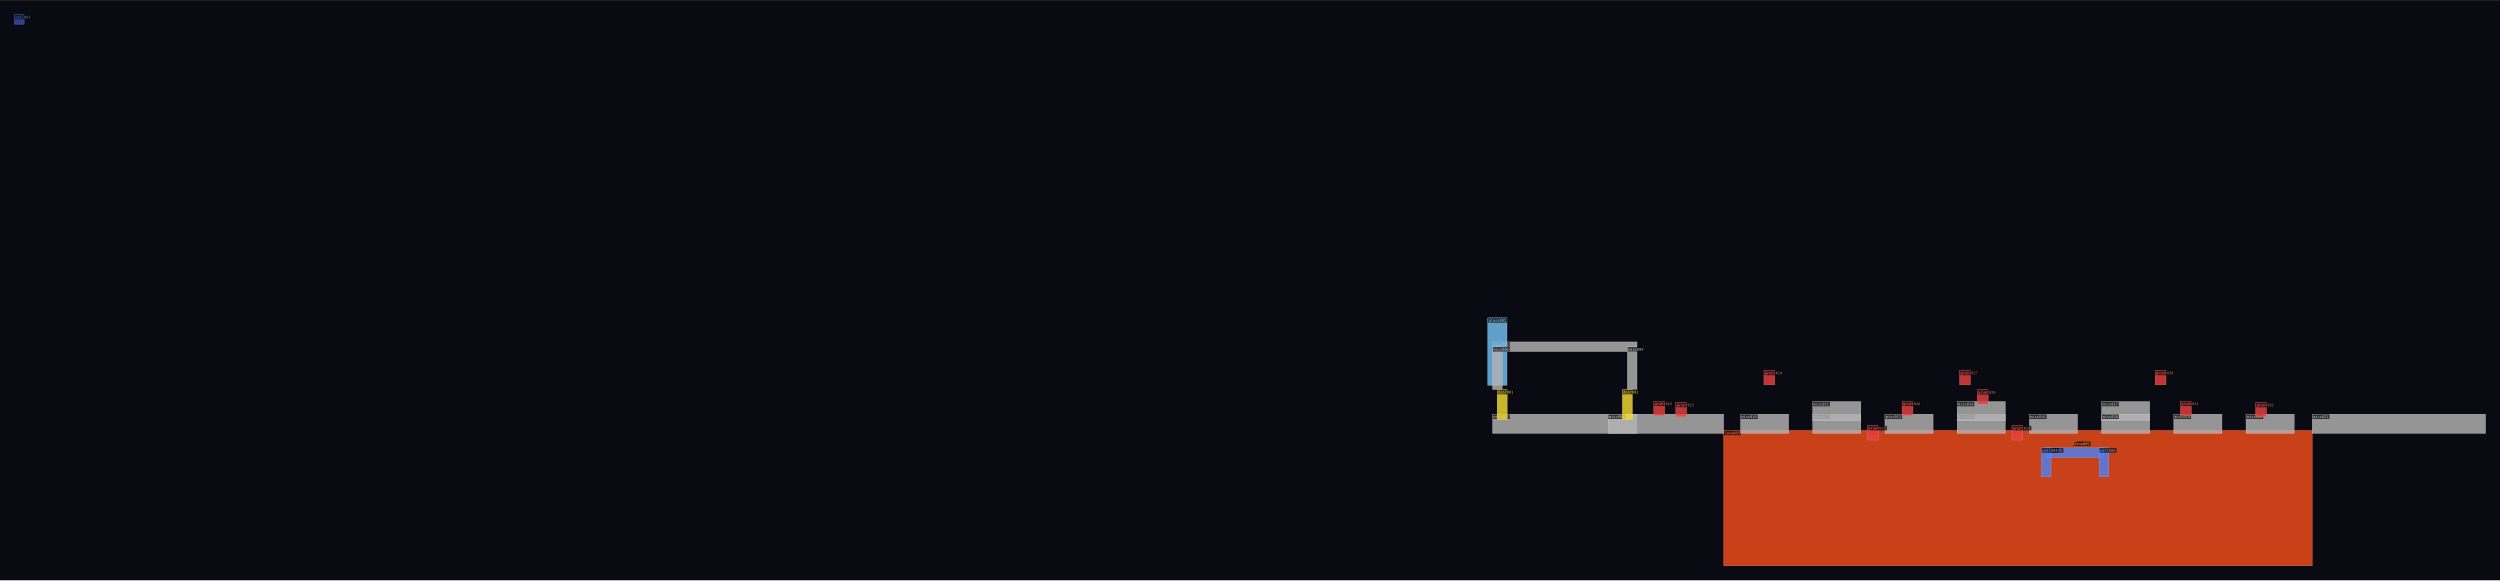
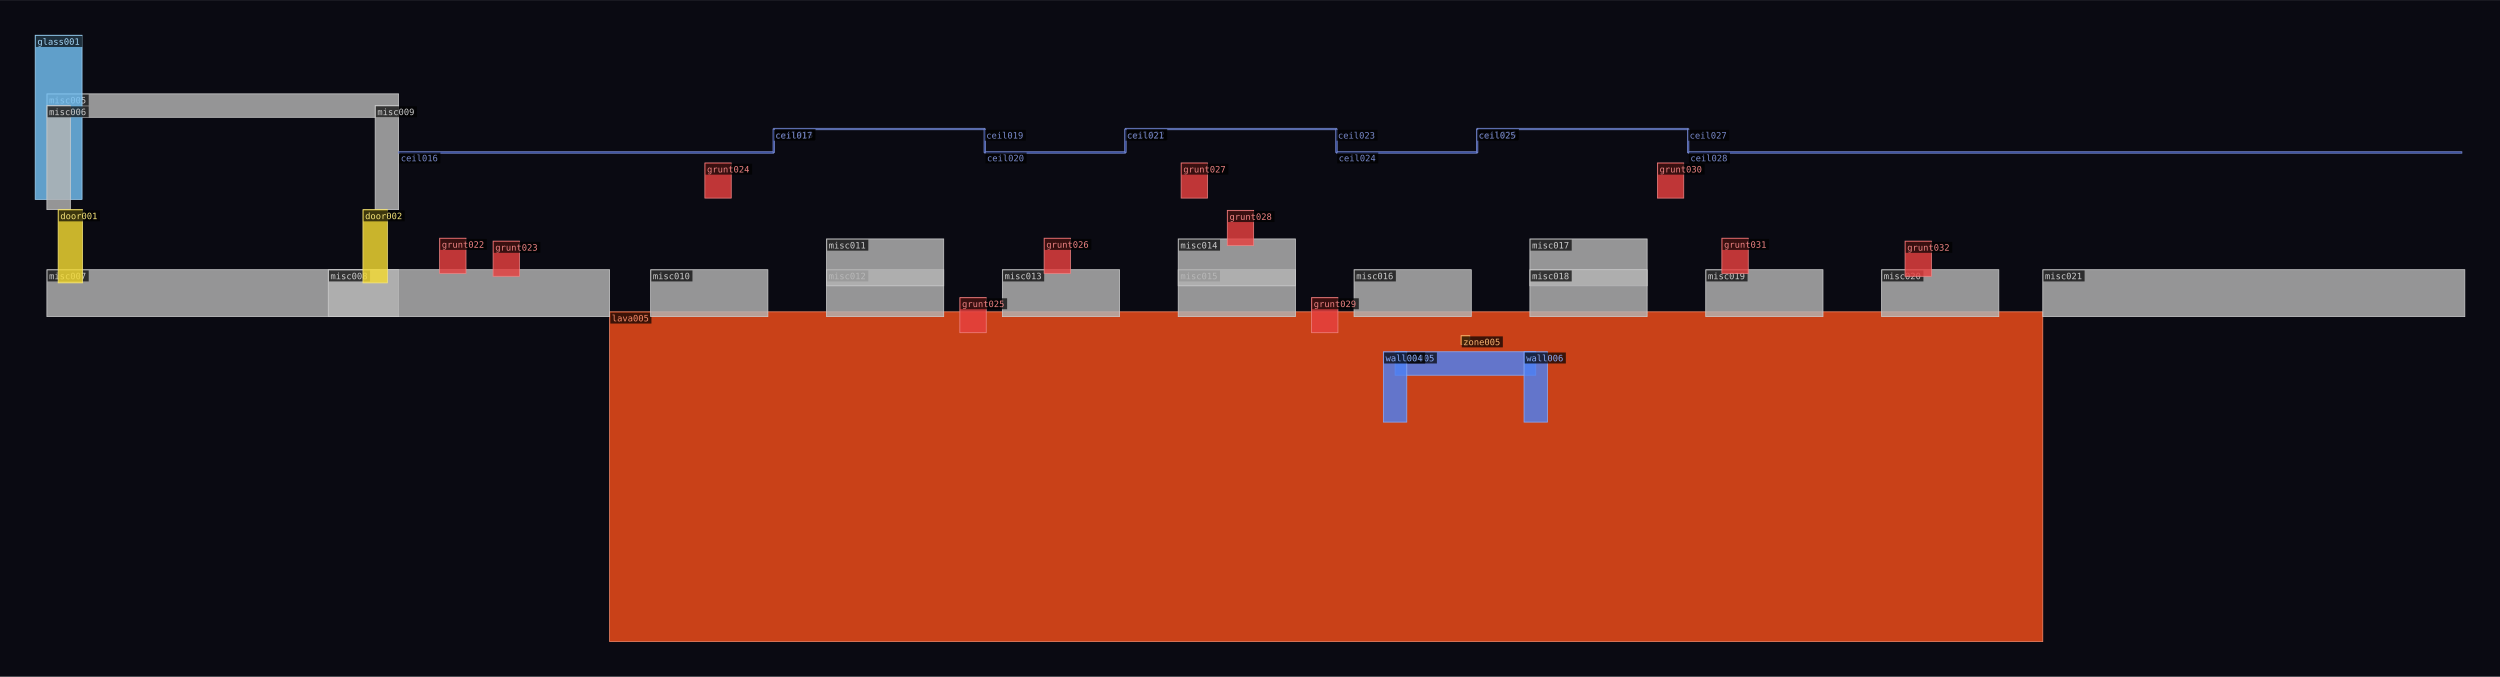
- <svg xmlns="http://www.w3.org/2000/svg" viewBox="-128 -128 16616 3856" width="2800" height="650" font-family="monospace">
-   <rect x="-128" y="-128" width="16616" height="3856" fill="#0a0a12" />
-   <rect x="11328" y="2732" width="3912" height="900" fill="#f24d1a" fill-opacity="0.82" stroke="#f78b6a" stroke-width="2" />
-   <rect x="11330" y="2734" width="112.16" height="30" fill="#000000" fill-opacity="0.7" />
-   <text x="11334" y="2758" font-size="24" fill="#f78b6a">lava005</text>
+ <svg xmlns="http://www.w3.org/2000/svg" viewBox="9664 1888 6824 1847" width="2800" height="758" font-family="monospace">
+   <rect x="9664" y="1888" width="6824" height="1847" fill="#0a0a12" />
+   <rect x="11328" y="2739" width="3912" height="900" fill="#f24d1a" fill-opacity="0.82" stroke="#f78b6a" stroke-width="2" />
+   <rect x="11330" y="2741" width="112.16" height="30" fill="#000000" fill-opacity="0.7" />
+   <text x="11334" y="2765" font-size="24" fill="#f78b6a">lava005</text>
  <rect x="15240" y="2624" width="1152" height="128" fill="#b3b3b3" fill-opacity="0.82" stroke="#cdcdcd" stroke-width="2" />
  <rect x="15242" y="2626" width="112.16" height="30" fill="#000000" fill-opacity="0.7" />
  <text x="15246" y="2650" font-size="24" fill="#cdcdcd">misc021</text>
  <rect x="9792" y="2624" width="960" height="128" fill="#b3b3b3" fill-opacity="0.82" stroke="#cdcdcd" stroke-width="2" />
  <rect x="9794" y="2626" width="112.16" height="30" fill="#000000" fill-opacity="0.7" />
  <text x="9798" y="2650" font-size="24" fill="#cdcdcd">misc007</text>
  <rect x="10560" y="2624" width="768" height="128" fill="#b3b3b3" fill-opacity="0.82" stroke="#cdcdcd" stroke-width="2" />
  <rect x="10562" y="2626" width="112.16" height="30" fill="#000000" fill-opacity="0.7" />
  <text x="10566" y="2650" font-size="24" fill="#cdcdcd">misc008</text>
  <rect x="9792" y="2144" width="960" height="64" fill="#b3b3b3" fill-opacity="0.82" stroke="#cdcdcd" stroke-width="2" />
  <rect x="9794" y="2146" width="112.16" height="30" fill="#000000" fill-opacity="0.7" />
  <text x="9798" y="2170" font-size="24" fill="#cdcdcd">misc005</text>
  <rect x="9760" y="1984" width="128" height="448" fill="#73bff2" fill-opacity="0.82" stroke="#a4d6f7" stroke-width="2" />
  <rect x="9762" y="1986" width="127.04" height="30" fill="#000000" fill-opacity="0.7" />
  <text x="9766" y="2010" font-size="24" fill="#a4d6f7">glass001</text>
  <rect x="12880" y="2624" width="320" height="128" fill="#b3b3b3" fill-opacity="0.82" stroke="#cdcdcd" stroke-width="2" />
  <rect x="12882" y="2626" width="112.16" height="30" fill="#000000" fill-opacity="0.7" />
  <text x="12886" y="2650" font-size="24" fill="#cdcdcd">misc015</text>
  <rect x="12400" y="2624" width="320" height="128" fill="#b3b3b3" fill-opacity="0.82" stroke="#cdcdcd" stroke-width="2" />
  <rect x="12402" y="2626" width="112.16" height="30" fill="#000000" fill-opacity="0.7" />
  <text x="12406" y="2650" font-size="24" fill="#cdcdcd">misc013</text>
  <rect x="11920" y="2624" width="320" height="128" fill="#b3b3b3" fill-opacity="0.82" stroke="#cdcdcd" stroke-width="2" />
  <rect x="11922" y="2626" width="112.16" height="30" fill="#000000" fill-opacity="0.7" />
  <text x="11926" y="2650" font-size="24" fill="#cdcdcd">misc012</text>
  <rect x="11440" y="2624" width="320" height="128" fill="#b3b3b3" fill-opacity="0.82" stroke="#cdcdcd" stroke-width="2" />
  <rect x="11442" y="2626" width="112.16" height="30" fill="#000000" fill-opacity="0.7" />
  <text x="11446" y="2650" font-size="24" fill="#cdcdcd">misc010</text>
  <rect x="13840" y="2540" width="320" height="128" fill="#b3b3b3" fill-opacity="0.82" stroke="#cdcdcd" stroke-width="2" />
  <rect x="13842" y="2542" width="112.16" height="30" fill="#000000" fill-opacity="0.7" />
  <text x="13846" y="2566" font-size="24" fill="#cdcdcd">misc017</text>
  <rect x="12880" y="2540" width="320" height="128" fill="#b3b3b3" fill-opacity="0.82" stroke="#cdcdcd" stroke-width="2" />
  <rect x="12882" y="2542" width="112.16" height="30" fill="#000000" fill-opacity="0.7" />
  <text x="12886" y="2566" font-size="24" fill="#cdcdcd">misc014</text>
  <rect x="13360" y="2624" width="320" height="128" fill="#b3b3b3" fill-opacity="0.82" stroke="#cdcdcd" stroke-width="2" />
  <rect x="13362" y="2626" width="112.16" height="30" fill="#000000" fill-opacity="0.7" />
  <text x="13366" y="2650" font-size="24" fill="#cdcdcd">misc016</text>
  <rect x="13840" y="2624" width="320" height="128" fill="#b3b3b3" fill-opacity="0.82" stroke="#cdcdcd" stroke-width="2" />
  <rect x="13842" y="2626" width="112.16" height="30" fill="#000000" fill-opacity="0.7" />
  <text x="13846" y="2650" font-size="24" fill="#cdcdcd">misc018</text>
  <rect x="11920" y="2540" width="320" height="128" fill="#b3b3b3" fill-opacity="0.82" stroke="#cdcdcd" stroke-width="2" />
  <rect x="11922" y="2542" width="112.16" height="30" fill="#000000" fill-opacity="0.7" />
  <text x="11926" y="2566" font-size="24" fill="#cdcdcd">misc011</text>
  <rect x="14320" y="2624" width="320" height="128" fill="#b3b3b3" fill-opacity="0.82" stroke="#cdcdcd" stroke-width="2" />
  <rect x="14322" y="2626" width="112.16" height="30" fill="#000000" fill-opacity="0.7" />
  <text x="14326" y="2650" font-size="24" fill="#cdcdcd">misc019</text>
  <rect x="14800" y="2624" width="320" height="128" fill="#b3b3b3" fill-opacity="0.82" stroke="#cdcdcd" stroke-width="2" />
  <rect x="14802" y="2626" width="112.16" height="30" fill="#000000" fill-opacity="0.7" />
  <text x="14806" y="2650" font-size="24" fill="#cdcdcd">misc020</text>
  <rect x="13472" y="2848" width="384" height="64" fill="#4d80f2" fill-opacity="0.82" stroke="#8bacf7" stroke-width="2" />
  <rect x="13474" y="2850" width="112.16" height="30" fill="#000000" fill-opacity="0.7" />
  <text x="13478" y="2874" font-size="24" fill="#8bacf7">wall005</text>
+   <rect x="10688" y="2176" width="64" height="284" fill="#b3b3b3" fill-opacity="0.82" stroke="#cdcdcd" stroke-width="2" />
+   <rect x="10690" y="2178" width="112.16" height="30" fill="#000000" fill-opacity="0.7" />
+   <text x="10694" y="2202" font-size="24" fill="#cdcdcd">misc009</text>
  <rect x="9792" y="2176" width="64" height="284" fill="#b3b3b3" fill-opacity="0.82" stroke="#cdcdcd" stroke-width="2" />
  <rect x="9794" y="2178" width="112.16" height="30" fill="#000000" fill-opacity="0.7" />
  <text x="9798" y="2202" font-size="24" fill="#cdcdcd">misc006</text>
-   <rect x="10688" y="2176" width="64" height="284" fill="#b3b3b3" fill-opacity="0.82" stroke="#cdcdcd" stroke-width="2" />
-   <rect x="10690" y="2178" width="112.16" height="30" fill="#000000" fill-opacity="0.7" />
-   <text x="10694" y="2202" font-size="24" fill="#cdcdcd">misc009</text>
  <rect x="10654.67" y="2460" width="66.67" height="200" fill="#f2d933" fill-opacity="0.82" stroke="#f7e67a" stroke-width="2" />
  <rect x="10656.67" y="2462" width="112.16" height="30" fill="#000000" fill-opacity="0.7" />
  <text x="10660.67" y="2486" font-size="24" fill="#f7e67a">door002</text>
  <rect x="9822.67" y="2460" width="66.67" height="200" fill="#f2d933" fill-opacity="0.82" stroke="#f7e67a" stroke-width="2" />
  <rect x="9824.67" y="2462" width="112.16" height="30" fill="#000000" fill-opacity="0.7" />
  <text x="9828.67" y="2486" font-size="24" fill="#f7e67a">door001</text>
  <rect x="13824" y="2848" width="64" height="192" fill="#4d80f2" fill-opacity="0.82" stroke="#8bacf7" stroke-width="2" />
  <rect x="13826" y="2850" width="112.16" height="30" fill="#000000" fill-opacity="0.7" />
  <text x="13830" y="2874" font-size="24" fill="#8bacf7">wall006</text>
  <rect x="13440" y="2848" width="64" height="192" fill="#4d80f2" fill-opacity="0.82" stroke="#8bacf7" stroke-width="2" />
  <rect x="13442" y="2850" width="112.16" height="30" fill="#000000" fill-opacity="0.7" />
  <text x="13446" y="2874" font-size="24" fill="#8bacf7">wall004</text>
+   <rect x="14272" y="2302" width="2112" height="4" fill="#334db3" fill-opacity="0.82" stroke="#7a8bcd" stroke-width="2" />
+   <rect x="14274" y="2304" width="112.16" height="30" fill="#000000" fill-opacity="0.7" />
+   <text x="14278" y="2328" font-size="24" fill="#7a8bcd">ceil028</text>
+   <rect x="12284" y="2700" width="72" height="96" fill="#e64040" fill-opacity="0.82" stroke="#ee8383" stroke-width="2" />
+   <rect x="12286" y="2702" width="127.04" height="30" fill="#000000" fill-opacity="0.7" />
+   <text x="12290" y="2726" font-size="24" fill="#ee8383">grunt025</text>
+   <rect x="14864" y="2545.99" width="72" height="96" fill="#e64040" fill-opacity="0.82" stroke="#ee8383" stroke-width="2" />
+   <rect x="14866" y="2547.99" width="127.04" height="30" fill="#000000" fill-opacity="0.7" />
+   <text x="14870" y="2571.99" font-size="24" fill="#ee8383">grunt032</text>
+   <rect x="13014" y="2461.94" width="72" height="96" fill="#e64040" fill-opacity="0.82" stroke="#ee8383" stroke-width="2" />
+   <rect x="13016" y="2463.94" width="127.04" height="30" fill="#000000" fill-opacity="0.7" />
+   <text x="13020" y="2487.94" font-size="24" fill="#ee8383">grunt028</text>
+   <rect x="11009.92" y="2545.93" width="72" height="96" fill="#e64040" fill-opacity="0.82" stroke="#ee8383" stroke-width="2" />
+   <rect x="11011.92" y="2547.93" width="127.04" height="30" fill="#000000" fill-opacity="0.7" />
+   <text x="11015.92" y="2571.93" font-size="24" fill="#ee8383">grunt023</text>
+   <rect x="14187.99" y="2332.55" width="72" height="96" fill="#e64040" fill-opacity="0.82" stroke="#ee8383" stroke-width="2" />
+   <rect x="14189.99" y="2334.55" width="127.04" height="30" fill="#000000" fill-opacity="0.7" />
+   <text x="14193.99" y="2358.55" font-size="24" fill="#ee8383">grunt030</text>
+   <rect x="12887.99" y="2332.55" width="72" height="96" fill="#e64040" fill-opacity="0.82" stroke="#ee8383" stroke-width="2" />
+   <rect x="12889.99" y="2334.55" width="127.04" height="30" fill="#000000" fill-opacity="0.7" />
+   <text x="12893.99" y="2358.55" font-size="24" fill="#ee8383">grunt027</text>
+   <rect x="11587.99" y="2332.55" width="72" height="96" fill="#e64040" fill-opacity="0.82" stroke="#ee8383" stroke-width="2" />
+   <rect x="11589.99" y="2334.55" width="127.04" height="30" fill="#000000" fill-opacity="0.7" />
+   <text x="11593.99" y="2358.55" font-size="24" fill="#ee8383">grunt024</text>
+   <rect x="14364" y="2537.99" width="72" height="96" fill="#e64040" fill-opacity="0.82" stroke="#ee8383" stroke-width="2" />
+   <rect x="14366" y="2539.99" width="127.04" height="30" fill="#000000" fill-opacity="0.7" />
+   <text x="14370" y="2563.99" font-size="24" fill="#ee8383">grunt031</text>
+   <rect x="12514" y="2537.99" width="72" height="96" fill="#e64040" fill-opacity="0.82" stroke="#ee8383" stroke-width="2" />
+   <rect x="12516" y="2539.99" width="127.04" height="30" fill="#000000" fill-opacity="0.7" />
+   <text x="12520" y="2563.99" font-size="24" fill="#ee8383">grunt026</text>
  <rect x="10864" y="2537.99" width="72" height="96" fill="#e64040" fill-opacity="0.82" stroke="#ee8383" stroke-width="2" />
  <rect x="10866" y="2539.99" width="127.04" height="30" fill="#000000" fill-opacity="0.7" />
  <text x="10870" y="2563.99" font-size="24" fill="#ee8383">grunt022</text>
-   <rect x="12514" y="2537.99" width="72" height="96" fill="#e64040" fill-opacity="0.82" stroke="#ee8383" stroke-width="2" />
-   <rect x="12516" y="2539.99" width="127.04" height="30" fill="#000000" fill-opacity="0.7" />
-   <text x="12520" y="2563.99" font-size="24" fill="#ee8383">grunt026</text>
-   <rect x="14364" y="2537.99" width="72" height="96" fill="#e64040" fill-opacity="0.82" stroke="#ee8383" stroke-width="2" />
-   <rect x="14366" y="2539.99" width="127.04" height="30" fill="#000000" fill-opacity="0.7" />
-   <text x="14370" y="2563.99" font-size="24" fill="#ee8383">grunt031</text>
-   <rect x="11595.99" y="2332.95" width="72" height="96" fill="#e64040" fill-opacity="0.82" stroke="#ee8383" stroke-width="2" />
-   <rect x="11597.99" y="2334.95" width="127.04" height="30" fill="#000000" fill-opacity="0.7" />
-   <text x="11601.99" y="2358.95" font-size="24" fill="#ee8383">grunt024</text>
-   <rect x="12895.99" y="2332.95" width="72" height="96" fill="#e64040" fill-opacity="0.82" stroke="#ee8383" stroke-width="2" />
-   <rect x="12897.99" y="2334.95" width="127.04" height="30" fill="#000000" fill-opacity="0.7" />
-   <text x="12901.99" y="2358.95" font-size="24" fill="#ee8383">grunt027</text>
-   <rect x="14195.99" y="2332.95" width="72" height="96" fill="#e64040" fill-opacity="0.82" stroke="#ee8383" stroke-width="2" />
-   <rect x="14197.99" y="2334.95" width="127.04" height="30" fill="#000000" fill-opacity="0.7" />
-   <text x="14201.99" y="2358.95" font-size="24" fill="#ee8383">grunt030</text>
-   <rect x="11009.92" y="2545.93" width="72" height="96" fill="#e64040" fill-opacity="0.82" stroke="#ee8383" stroke-width="2" />
-   <rect x="11011.92" y="2547.93" width="127.04" height="30" fill="#000000" fill-opacity="0.7" />
-   <text x="11015.92" y="2571.93" font-size="24" fill="#ee8383">grunt023</text>
-   <rect x="13014" y="2461.94" width="72" height="96" fill="#e64040" fill-opacity="0.82" stroke="#ee8383" stroke-width="2" />
-   <rect x="13016" y="2463.94" width="127.04" height="30" fill="#000000" fill-opacity="0.7" />
-   <text x="13020" y="2487.94" font-size="24" fill="#ee8383">grunt028</text>
-   <rect x="14864" y="2545.99" width="72" height="96" fill="#e64040" fill-opacity="0.82" stroke="#ee8383" stroke-width="2" />
-   <rect x="14866" y="2547.99" width="127.04" height="30" fill="#000000" fill-opacity="0.7" />
-   <text x="14870" y="2571.99" font-size="24" fill="#ee8383">grunt032</text>
-   <rect x="12284" y="2700" width="72" height="96" fill="#e64040" fill-opacity="0.82" stroke="#ee8383" stroke-width="2" />
-   <rect x="12286" y="2702" width="127.04" height="30" fill="#000000" fill-opacity="0.7" />
-   <text x="12290" y="2726" font-size="24" fill="#ee8383">grunt025</text>
  <rect x="13244" y="2700" width="72" height="96" fill="#e64040" fill-opacity="0.82" stroke="#ee8383" stroke-width="2" />
  <rect x="13246" y="2702" width="127.04" height="30" fill="#000000" fill-opacity="0.7" />
  <text x="13250" y="2726" font-size="24" fill="#ee8383">grunt029</text>
-   <rect x="-32" y="-32" width="64" height="64" fill="#334db3" fill-opacity="0.82" stroke="#7a8bcd" stroke-width="2" />
-   <rect x="-30" y="-30" width="112.16" height="30" fill="#000000" fill-opacity="0.7" />
-   <text x="-26" y="-6" font-size="24" fill="#7a8bcd">ceil003</text>
+   <rect x="10752" y="2302" width="1024" height="4" fill="#334db3" fill-opacity="0.82" stroke="#7a8bcd" stroke-width="2" />
+   <rect x="10754" y="2304" width="112.16" height="30" fill="#000000" fill-opacity="0.7" />
+   <text x="10758" y="2328" font-size="24" fill="#7a8bcd">ceil016</text>
+   <rect x="13696" y="2238" width="576" height="4" fill="#334db3" fill-opacity="0.82" stroke="#7a8bcd" stroke-width="2" />
+   <rect x="13698" y="2240" width="112.16" height="30" fill="#000000" fill-opacity="0.7" />
+   <text x="13702" y="2264" font-size="24" fill="#7a8bcd">ceil026</text>
+   <rect x="12736" y="2238" width="576" height="4" fill="#334db3" fill-opacity="0.82" stroke="#7a8bcd" stroke-width="2" />
+   <rect x="12738" y="2240" width="112.16" height="30" fill="#000000" fill-opacity="0.7" />
+   <text x="12742" y="2264" font-size="24" fill="#7a8bcd">ceil022</text>
+   <rect x="11776" y="2238" width="576" height="4" fill="#334db3" fill-opacity="0.82" stroke="#7a8bcd" stroke-width="2" />
+   <rect x="11778" y="2240" width="112.16" height="30" fill="#000000" fill-opacity="0.7" />
+   <text x="11782" y="2264" font-size="24" fill="#7a8bcd">ceil018</text>
+   <rect x="13312" y="2302" width="384" height="4" fill="#334db3" fill-opacity="0.82" stroke="#7a8bcd" stroke-width="2" />
+   <rect x="13314" y="2304" width="112.16" height="30" fill="#000000" fill-opacity="0.7" />
+   <text x="13318" y="2328" font-size="24" fill="#7a8bcd">ceil024</text>
+   <rect x="12352" y="2302" width="384" height="4" fill="#334db3" fill-opacity="0.82" stroke="#7a8bcd" stroke-width="2" />
+   <rect x="12354" y="2304" width="112.16" height="30" fill="#000000" fill-opacity="0.7" />
+   <text x="12358" y="2328" font-size="24" fill="#7a8bcd">ceil020</text>
  <rect x="13652" y="2804" width="24" height="24" fill="#f28c26" fill-opacity="0.82" stroke="#f7b472" stroke-width="2" />
  <rect x="13654" y="2806" width="112.16" height="30" fill="#000000" fill-opacity="0.7" />
  <text x="13658" y="2830" font-size="24" fill="#f7b472">zone005</text>
+   <rect x="13694" y="2240" width="4" height="64" fill="#334db3" fill-opacity="0.82" stroke="#7a8bcd" stroke-width="2" />
+   <rect x="13696" y="2242" width="112.16" height="30" fill="#000000" fill-opacity="0.7" />
+   <text x="13700" y="2266" font-size="24" fill="#7a8bcd">ceil025</text>
+   <rect x="14270" y="2240" width="4" height="64" fill="#334db3" fill-opacity="0.82" stroke="#7a8bcd" stroke-width="2" />
+   <rect x="14272" y="2242" width="112.16" height="30" fill="#000000" fill-opacity="0.7" />
+   <text x="14276" y="2266" font-size="24" fill="#7a8bcd">ceil027</text>
+   <rect x="13310" y="2240" width="4" height="64" fill="#334db3" fill-opacity="0.82" stroke="#7a8bcd" stroke-width="2" />
+   <rect x="13312" y="2242" width="112.16" height="30" fill="#000000" fill-opacity="0.7" />
+   <text x="13316" y="2266" font-size="24" fill="#7a8bcd">ceil023</text>
+   <rect x="12734" y="2240" width="4" height="64" fill="#334db3" fill-opacity="0.82" stroke="#7a8bcd" stroke-width="2" />
+   <rect x="12736" y="2242" width="112.16" height="30" fill="#000000" fill-opacity="0.7" />
+   <text x="12740" y="2266" font-size="24" fill="#7a8bcd">ceil021</text>
+   <rect x="12350" y="2240" width="4" height="64" fill="#334db3" fill-opacity="0.82" stroke="#7a8bcd" stroke-width="2" />
+   <rect x="12352" y="2242" width="112.16" height="30" fill="#000000" fill-opacity="0.7" />
+   <text x="12356" y="2266" font-size="24" fill="#7a8bcd">ceil019</text>
+   <rect x="11774" y="2240" width="4" height="64" fill="#334db3" fill-opacity="0.82" stroke="#7a8bcd" stroke-width="2" />
+   <rect x="11776" y="2242" width="112.16" height="30" fill="#000000" fill-opacity="0.7" />
+   <text x="11780" y="2266" font-size="24" fill="#7a8bcd">ceil017</text>
</svg>
